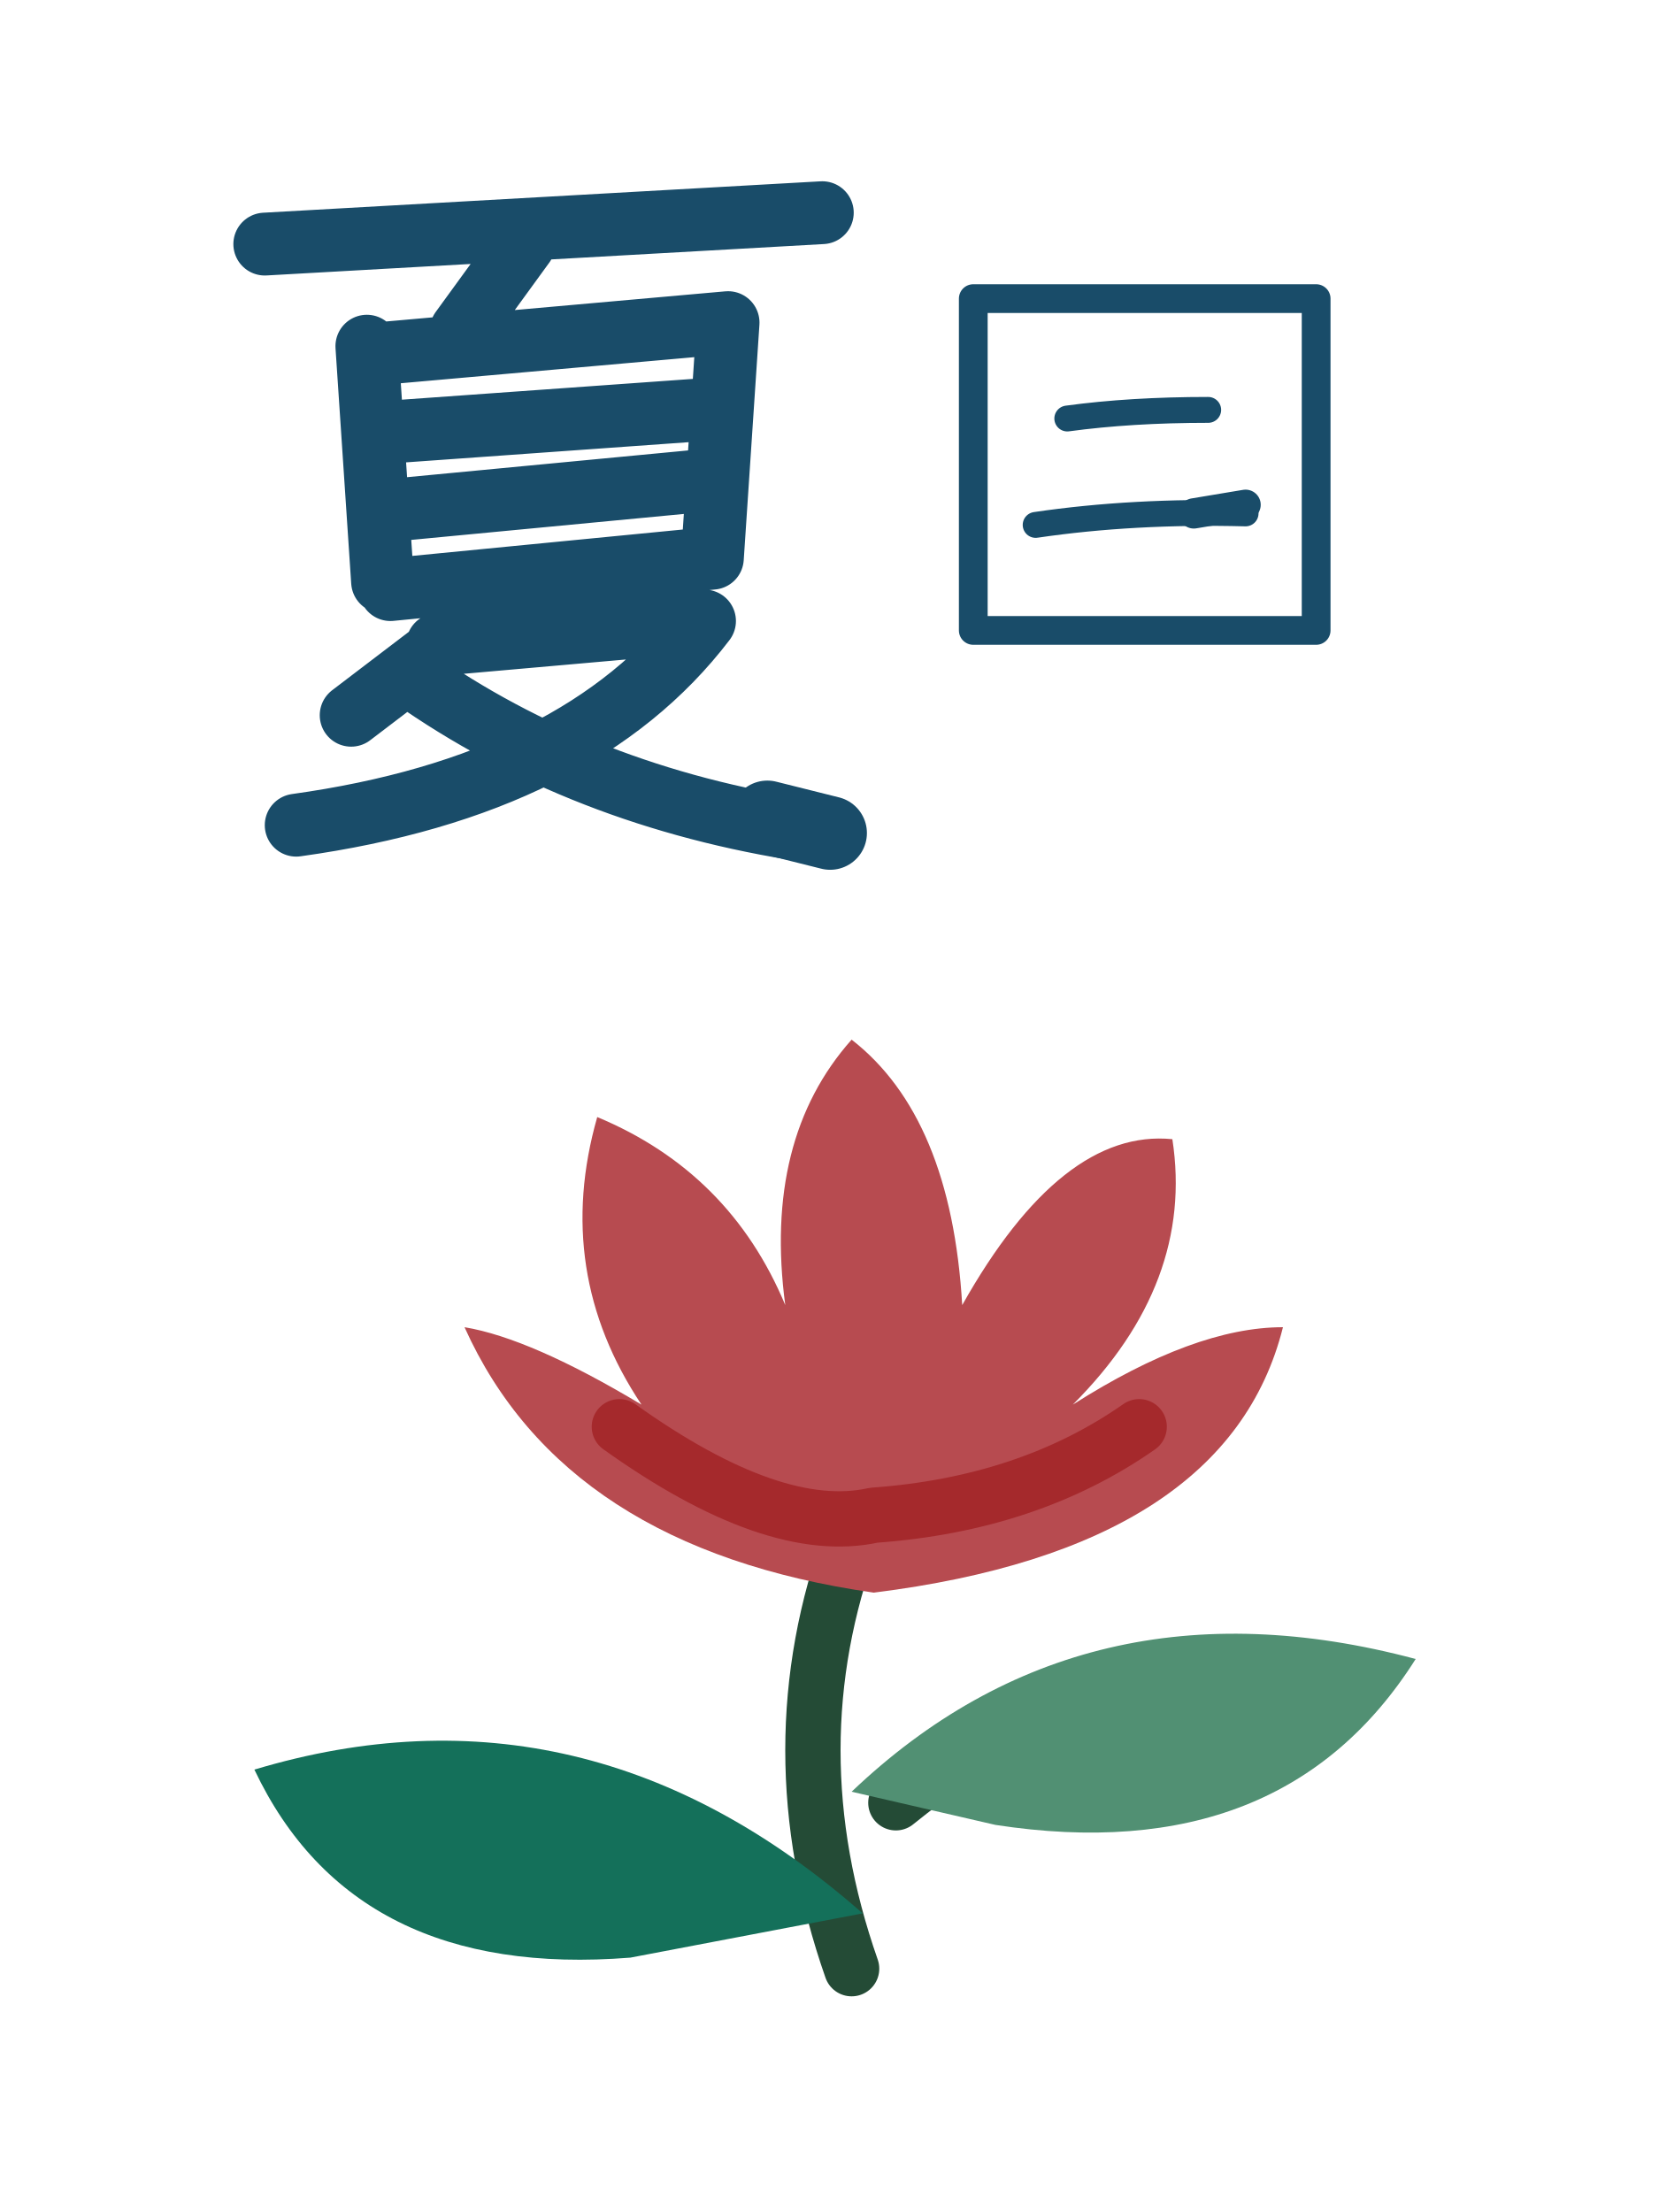
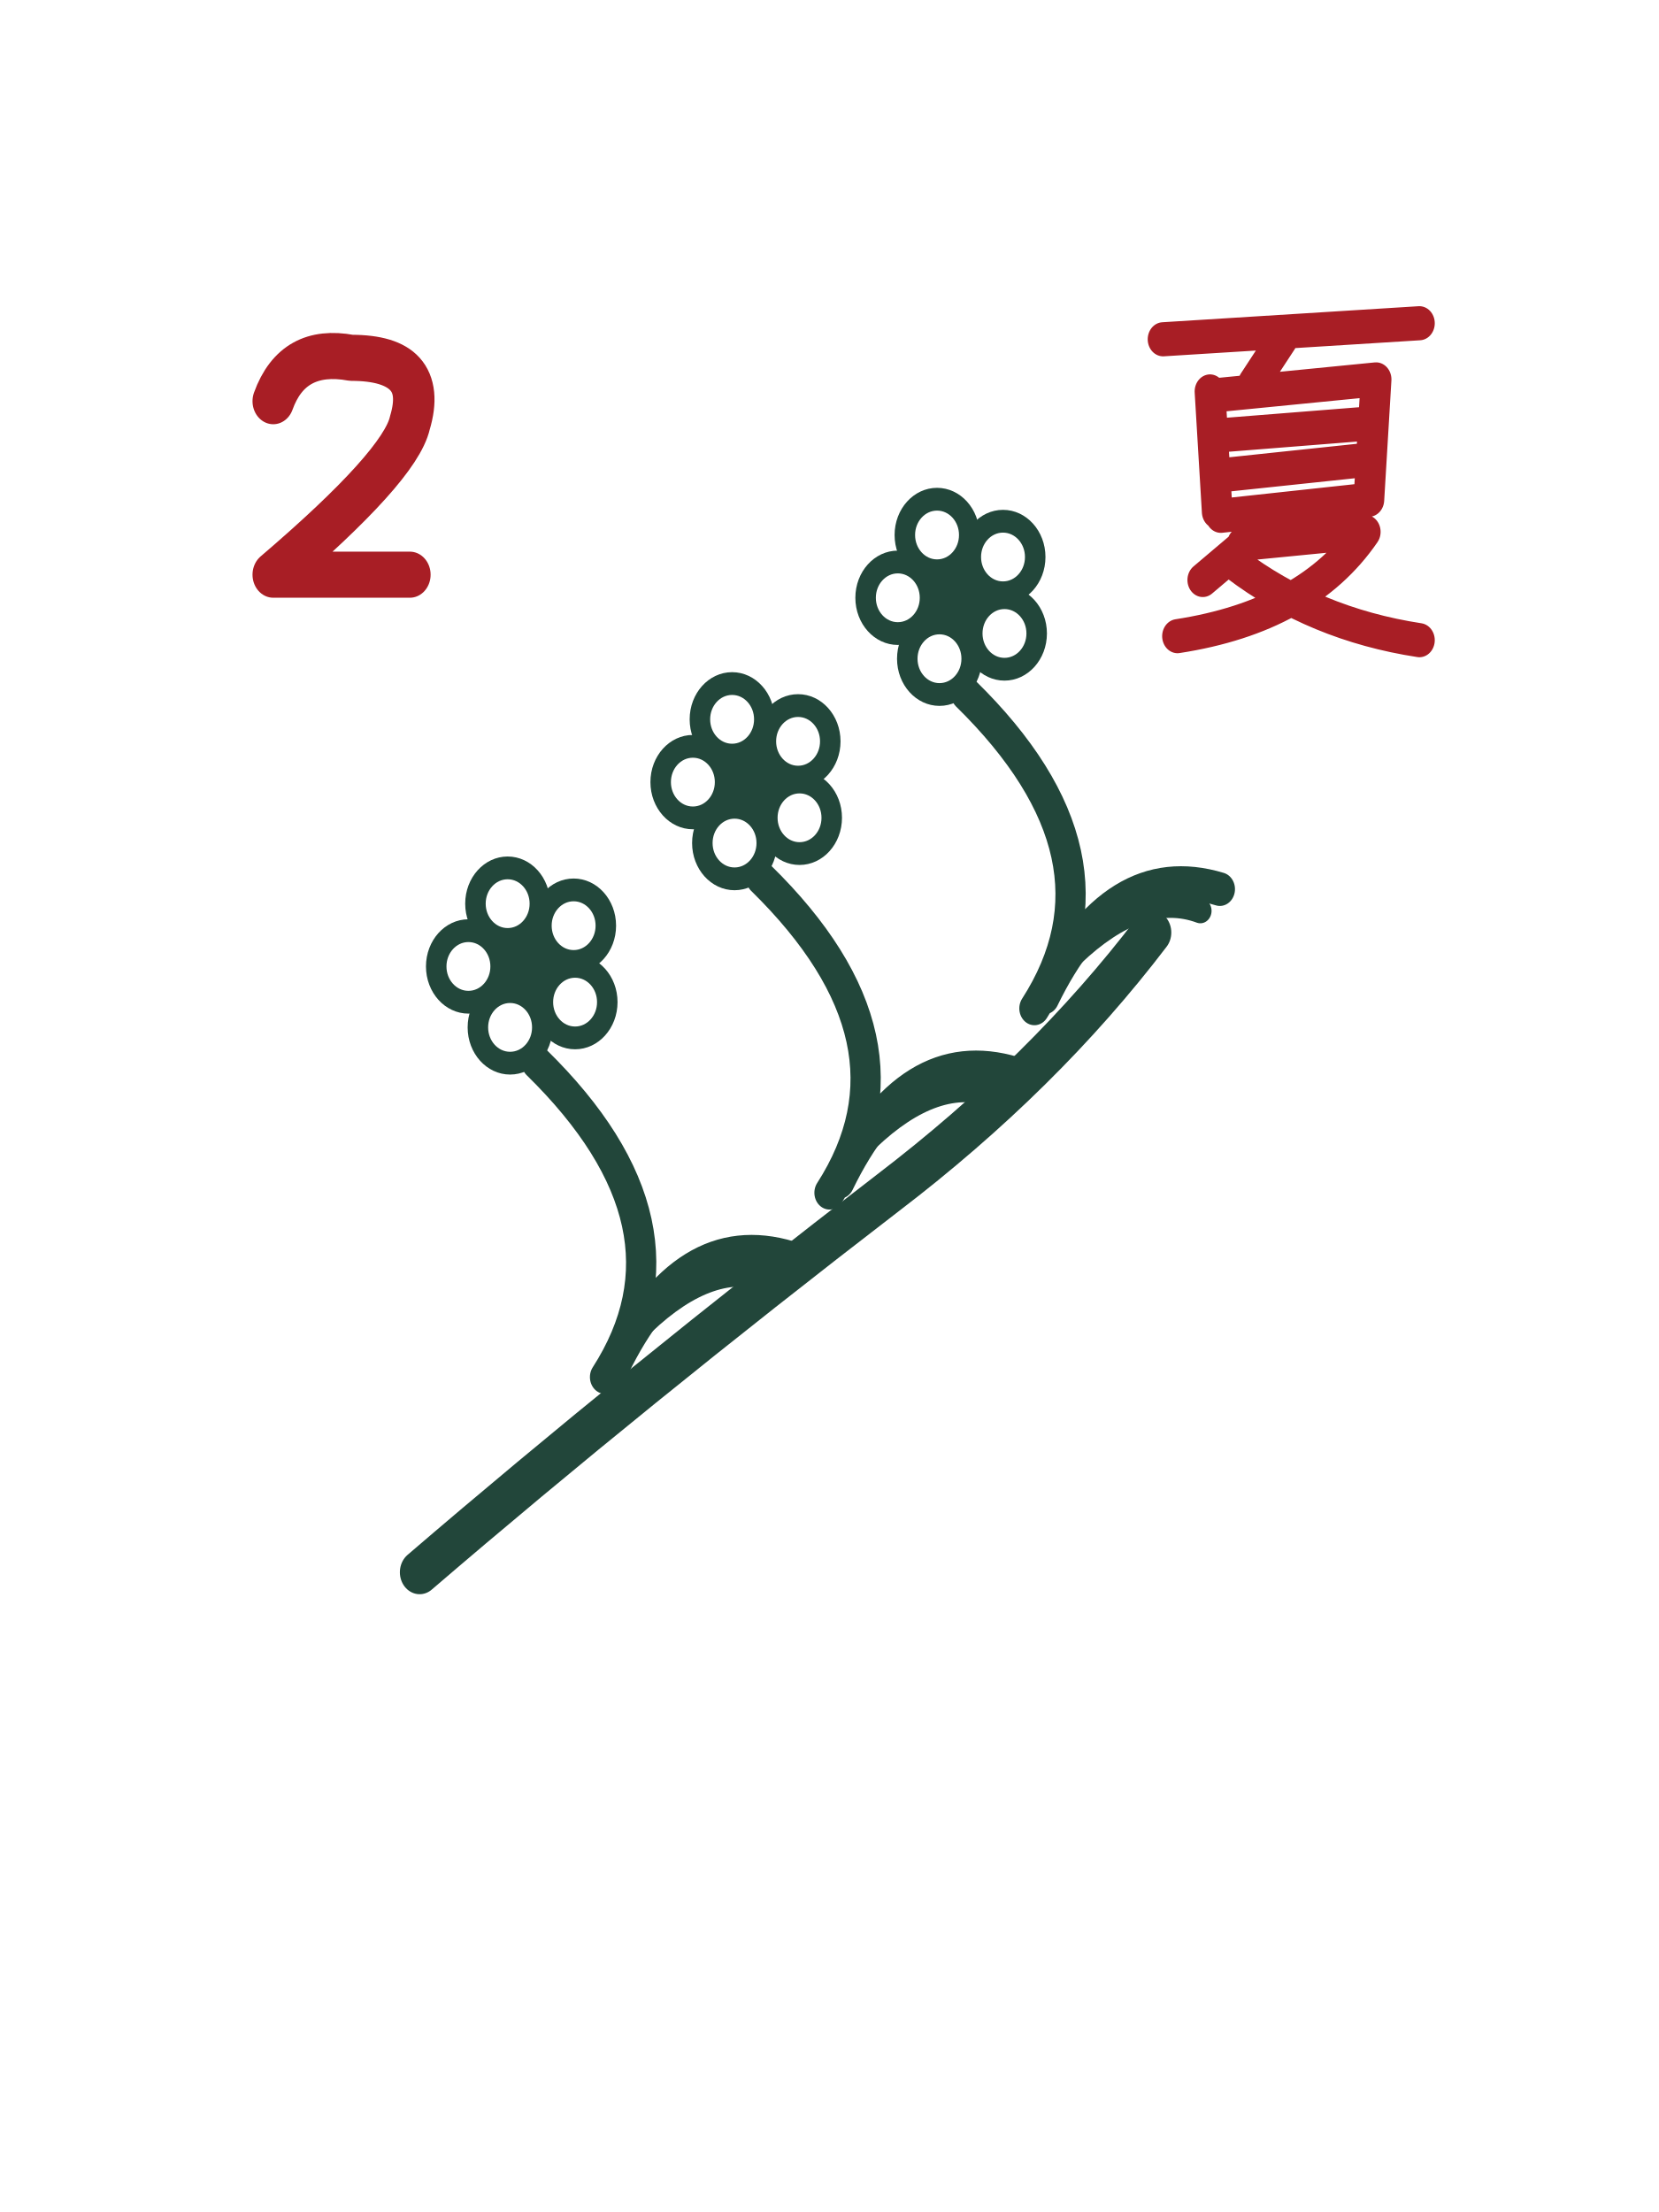
- <svg xmlns="http://www.w3.org/2000/svg" width="300" height="400" viewBox="0 0 150 200">
-   <g transform="translate(14 10) scale(0.71)">
-     <path d="M14 17 L85 13 M47 17 L39 28 M27 30 L29 60 M28 31 L73 27 L71 57 M29 41 L71 38 M29 51 L71 47 M30 61 L71 57 M46 61 L25 77 M36 68 L70 65 Q54 86 18 91 M34 73 Q56 88 85 92" fill="none" stroke="#194c69" stroke-width="8" stroke-linecap="round" stroke-linejoin="round" />
-     <path d="M78 90 L86 92" fill="none" stroke="#194c69" stroke-width="9.36" stroke-linecap="round" stroke-linejoin="round" />
+ <svg xmlns="http://www.w3.org/2000/svg" width="300" height="400" viewBox="0 0 170 204" preserveAspectRatio="none">
+   <g transform="translate(114 25) scale(0.37)">
+     <path d="M14 17 L85 13 M47 17 L39 28 M27 30 L29 60 M28 31 L73 27 L71 57 M29 41 L71 38 M29 51 L71 47 M30 61 L71 57 M46 61 L25 77 M36 68 L70 65 Q54 86 18 91 M34 73 Q56 88 85 92" fill="none" stroke="#a81e25" stroke-width="8.5" stroke-linecap="round" stroke-linejoin="round" />
  </g>
-   <path d="M88 27 H119 V57 H88Z" fill="none" stroke="#194c69" stroke-width="2.6" stroke-linecap="round" stroke-linejoin="round" />
-   <g transform="translate(90 29) scale(0.26)">
-     <path d="M25 34 Q47 31 74 31 M14 71 Q48 66 87 67" fill="none" stroke="#194c69" stroke-width="9" stroke-linecap="round" stroke-linejoin="round" />
-     <path d="M69 67 L87 64" fill="none" stroke="#194c69" stroke-width="10.53" stroke-linecap="round" stroke-linejoin="round" />
+   <g transform="translate(35 43)">
+     <path d="M-7 -6 Q-5 -11 1 -10 Q9 -10 7 -4 Q6 0 -7 10 H7" fill="none" stroke="#a81e25" stroke-width="4.25" stroke-linecap="round" stroke-linejoin="round" />
  </g>
-   <path d="M77 178 Q70 158 77 139 M81 163 Q102 146 119 155" fill="none" stroke="#244b36" stroke-width="5" stroke-linecap="round" stroke-linejoin="round" />
-   <path d="M78 173 Q53 151 23 160 Q32 179 57 177Z" fill="#14705a" stroke="none" stroke-width="1" stroke-linecap="round" stroke-linejoin="round" />
-   <path d="M77 162 Q98 142 128 150 Q116 169 90 165Z" fill="#519073" stroke="none" stroke-width="1" stroke-linecap="round" stroke-linejoin="round" />
-   <path d="M42 120 Q48 121 58 127 Q50 115 54 101 Q66 106 71 118 Q69 103 77 94 Q86 101 87 118 Q96 102 106 103 Q108 116 97 127 Q108 120 116 120 Q111 140 79 144 Q51 140 42 120Z" fill="#b74b50" stroke="none" stroke-width="1" stroke-linecap="round" stroke-linejoin="round" />
-   <path d="M56 129 Q70 139 79 137 Q93 136 103 129" fill="none" stroke="#a5292c" stroke-width="5" stroke-linecap="round" stroke-linejoin="round" />
+   <path d="M43 145 Q65 128 91 110 Q107 99 118 86" fill="none" stroke="#22463a" stroke-width="4.05" stroke-linecap="round" stroke-linejoin="round" />
+   <path d="M62 127q10 -14 -7 -29 M63 126q7 -13 18 -10" fill="none" stroke="#22463a" stroke-width="3.1" stroke-linecap="round" stroke-linejoin="round" />
+   <path d="M66 122q7 -6 13 -4" fill="none" stroke="#22463a" stroke-width="2.3" stroke-linecap="round" stroke-linejoin="round" />
+   <circle cx="58.78" cy="85.37" r="3.3" fill="none" stroke="#22463a" stroke-width="2.1" />
+   <circle cx="58.93" cy="92.42" r="3.3" fill="none" stroke="#22463a" stroke-width="2.1" />
+   <circle cx="52.27" cy="94.75" r="3.3" fill="none" stroke="#22463a" stroke-width="2.1" />
+   <circle cx="48" cy="89.13" r="3.3" fill="none" stroke="#22463a" stroke-width="2.1" />
+   <circle cx="52.02" cy="83.34" r="3.3" fill="none" stroke="#22463a" stroke-width="2.1" />
+   <circle cx="54" cy="89" r="2.6" fill="#22463a" />
+   <path d="M85 110q10 -14 -7 -29 M86 109q7 -13 18 -10" fill="none" stroke="#22463a" stroke-width="3.1" stroke-linecap="round" stroke-linejoin="round" />
+   <path d="M89 105q7 -6 13 -4" fill="none" stroke="#22463a" stroke-width="2.3" stroke-linecap="round" stroke-linejoin="round" />
+   <circle cx="81.78" cy="68.37" r="3.3" fill="none" stroke="#22463a" stroke-width="2.1" />
+   <circle cx="81.93" cy="75.42" r="3.3" fill="none" stroke="#22463a" stroke-width="2.1" />
+   <circle cx="75.27" cy="77.75" r="3.3" fill="none" stroke="#22463a" stroke-width="2.1" />
+   <circle cx="71" cy="72.13" r="3.3" fill="none" stroke="#22463a" stroke-width="2.1" />
+   <circle cx="75.02" cy="66.34" r="3.3" fill="none" stroke="#22463a" stroke-width="2.1" />
+   <circle cx="77" cy="72" r="2.6" fill="#22463a" />
+   <path d="M106 93q10 -14 -7 -29 M107 92q7 -13 18 -10" fill="none" stroke="#22463a" stroke-width="3.1" stroke-linecap="round" stroke-linejoin="round" />
+   <path d="M110 88q7 -6 13 -4" fill="none" stroke="#22463a" stroke-width="2.3" stroke-linecap="round" stroke-linejoin="round" />
+   <circle cx="102.78" cy="51.37" r="3.3" fill="none" stroke="#22463a" stroke-width="2.1" />
+   <circle cx="102.93" cy="58.42" r="3.3" fill="none" stroke="#22463a" stroke-width="2.1" />
+   <circle cx="96.27" cy="60.75" r="3.3" fill="none" stroke="#22463a" stroke-width="2.1" />
+   <circle cx="92" cy="55.13" r="3.3" fill="none" stroke="#22463a" stroke-width="2.1" />
+   <circle cx="96.02" cy="49.34" r="3.3" fill="none" stroke="#22463a" stroke-width="2.1" />
+   <circle cx="98" cy="55" r="2.6" fill="#22463a" />
</svg>
